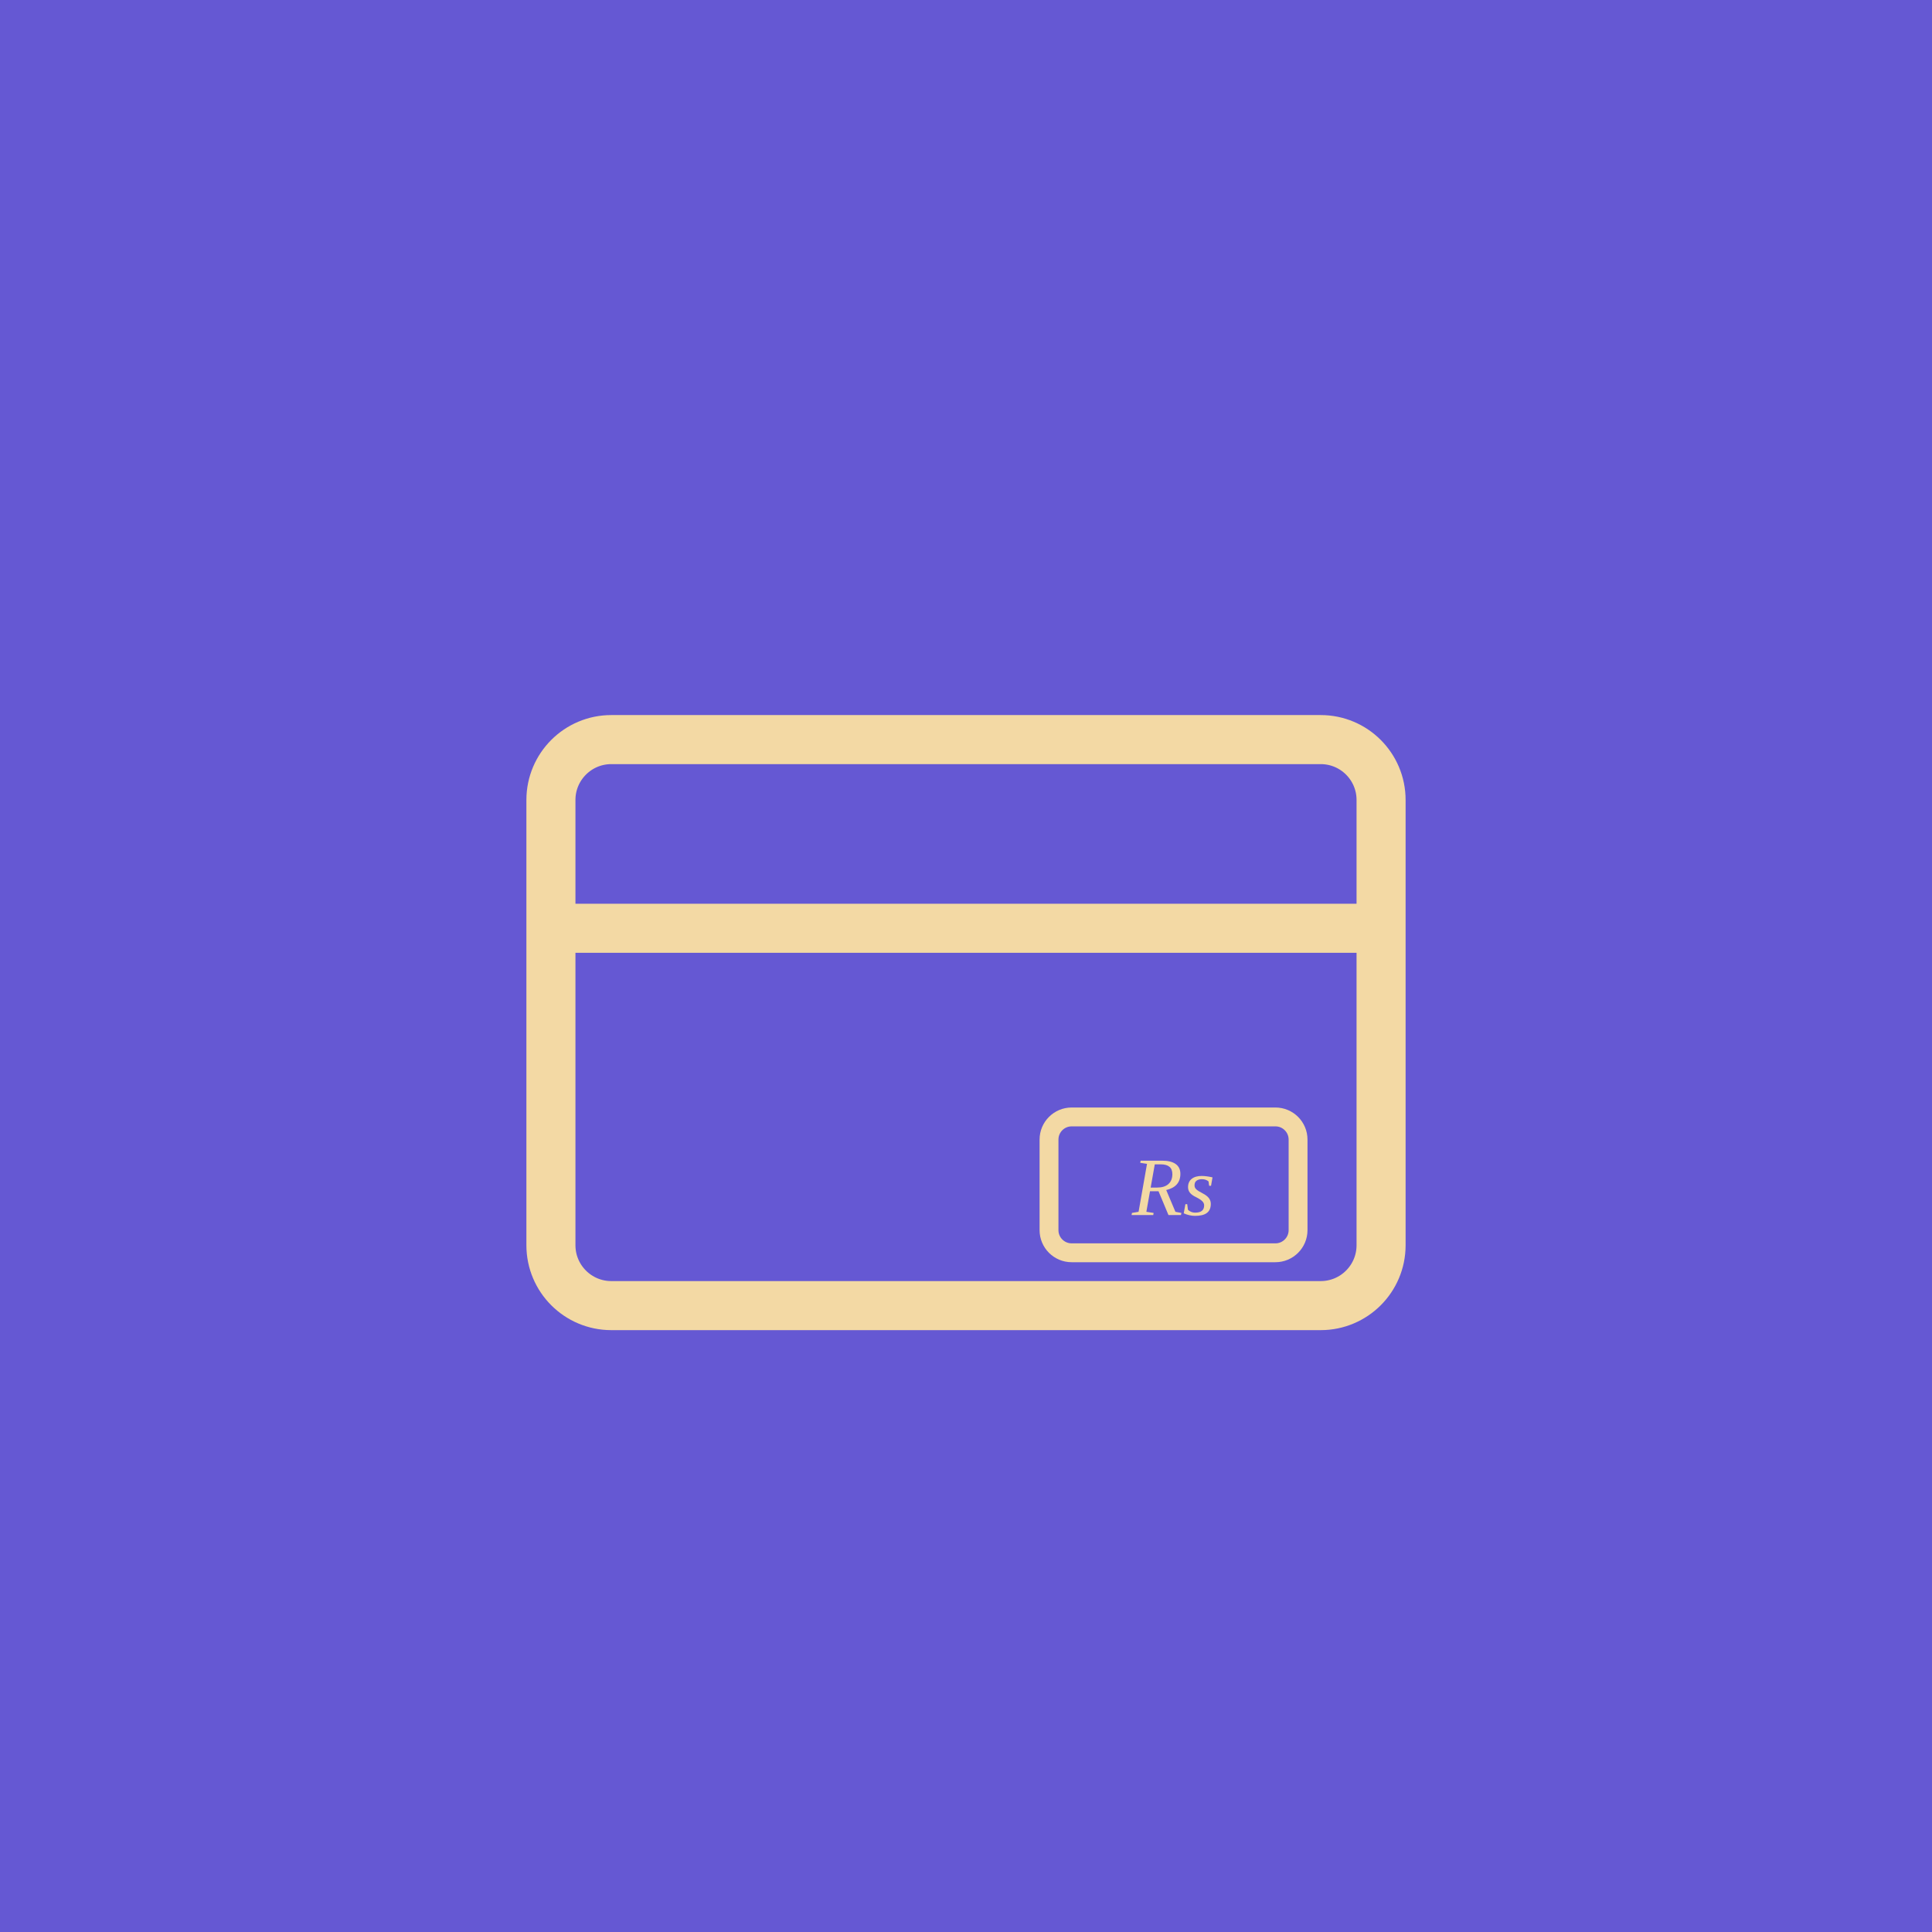
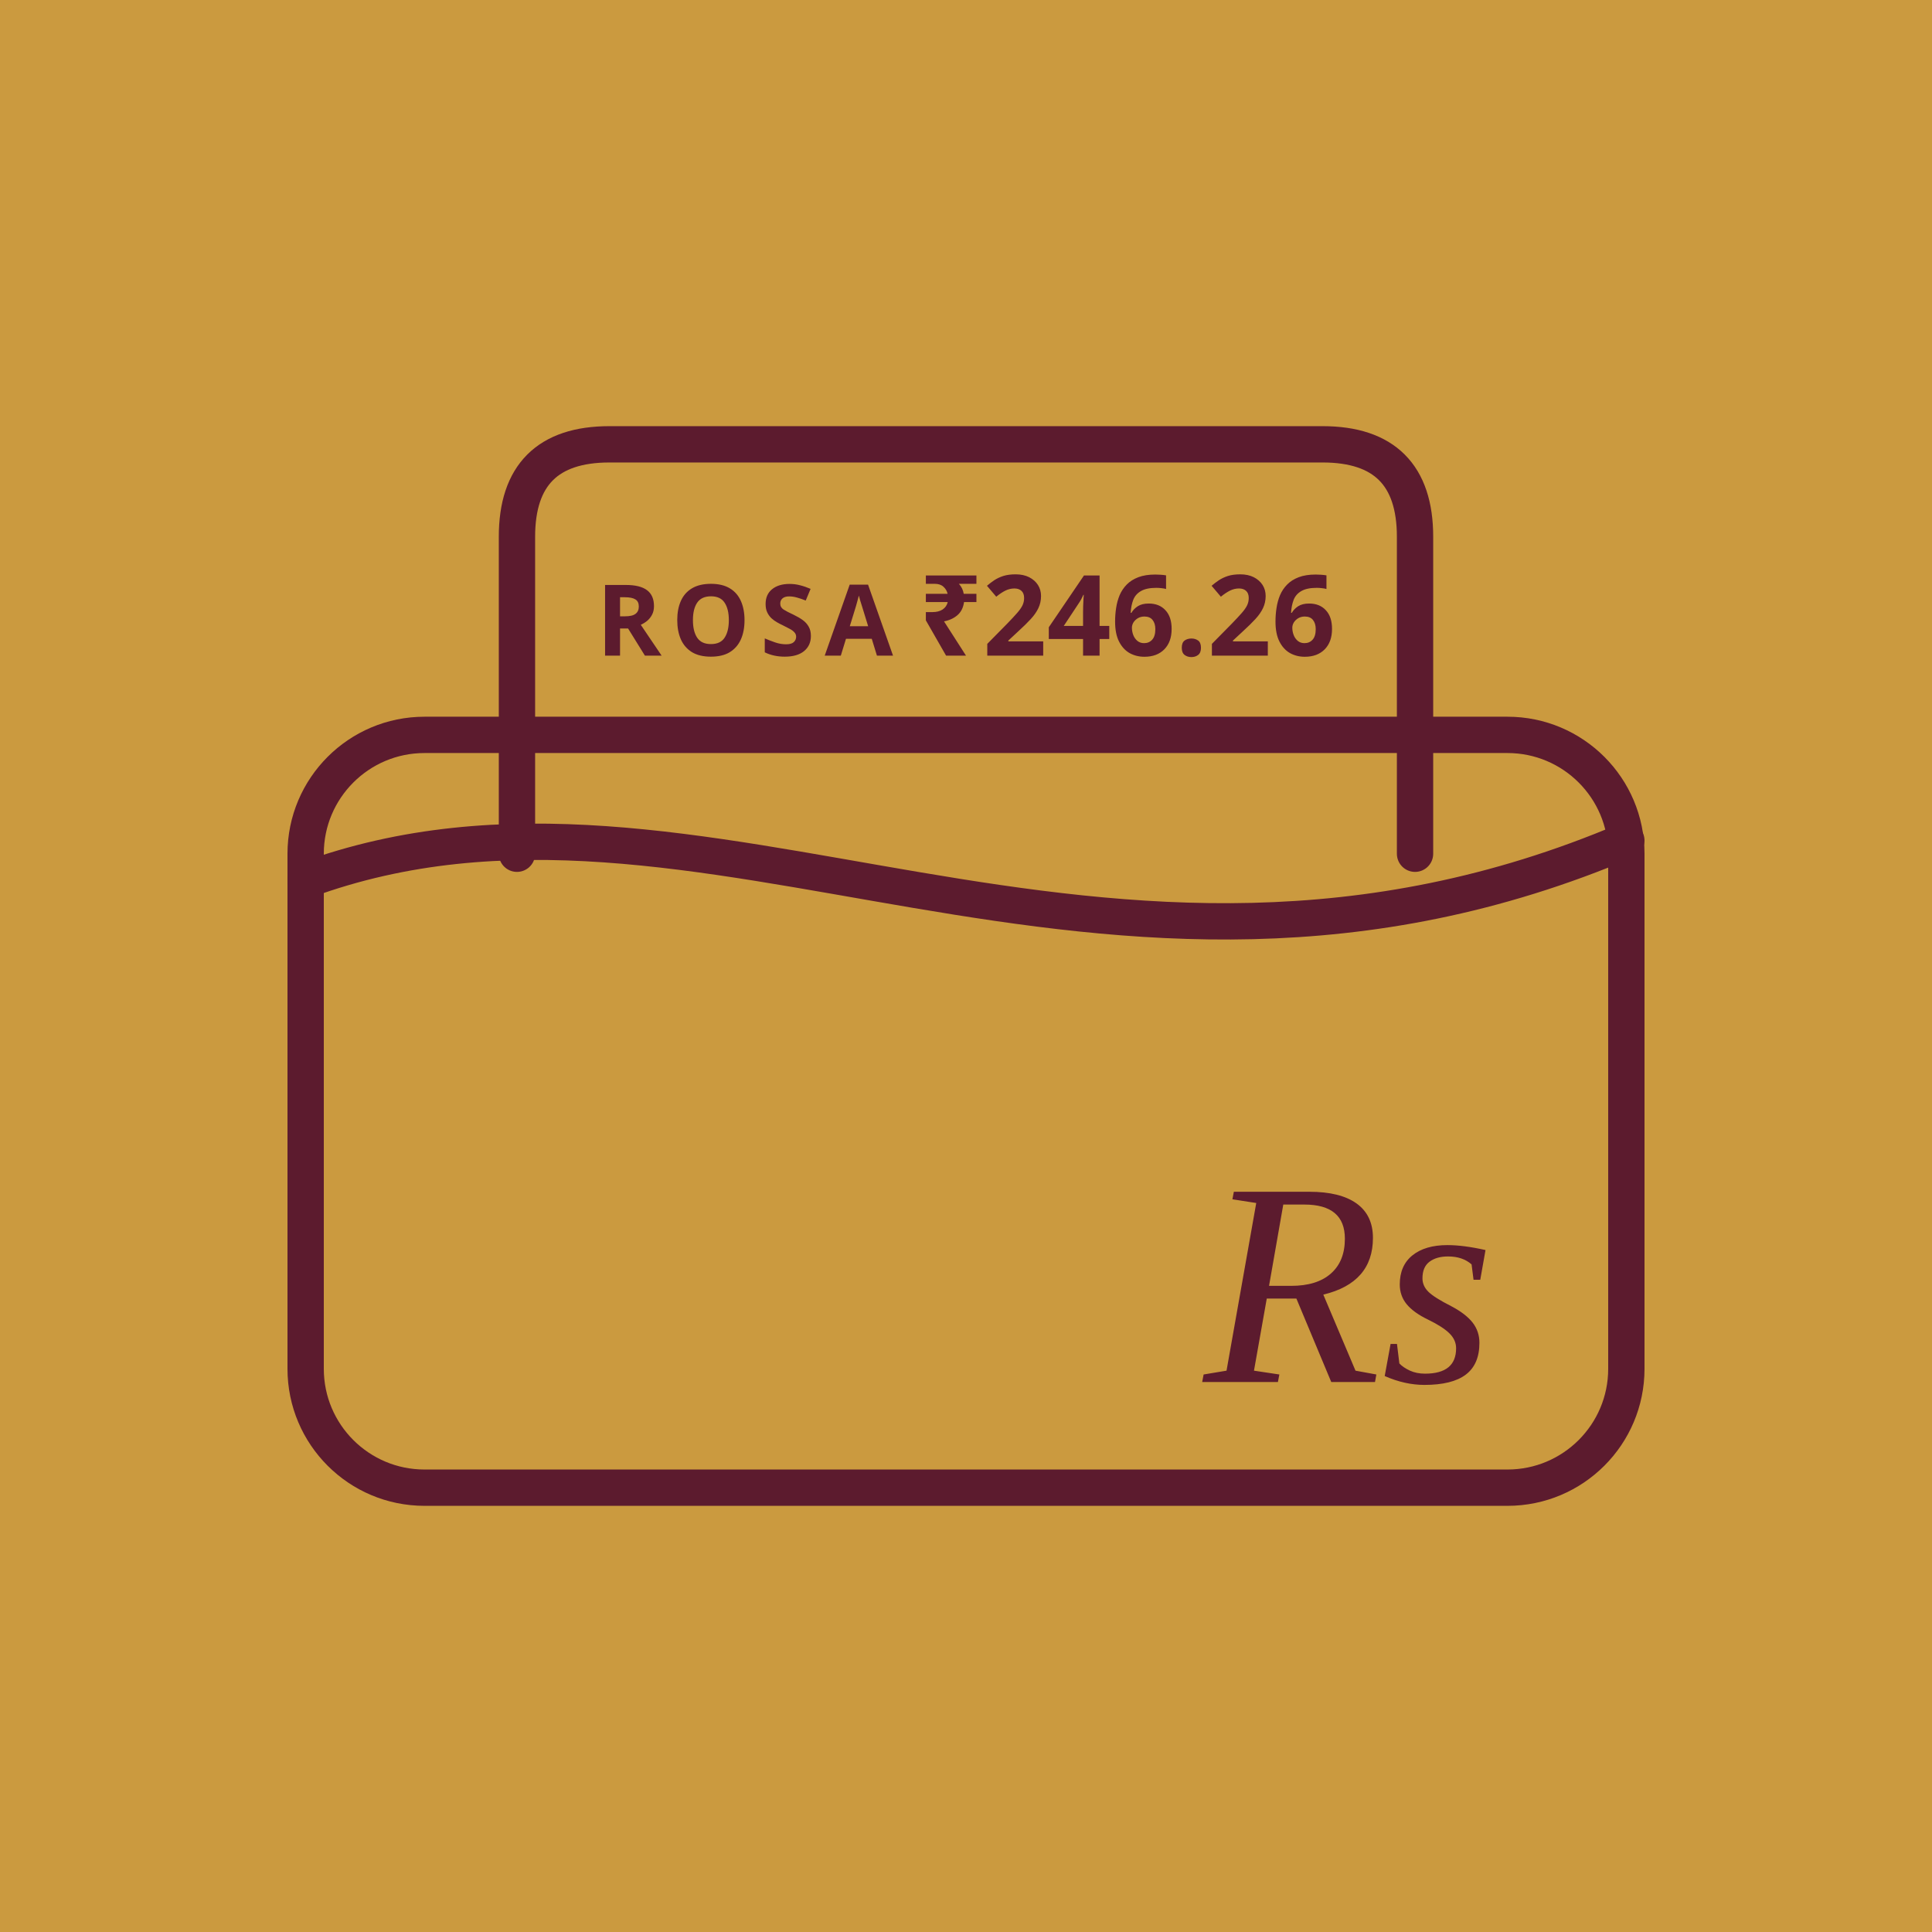
<svg xmlns="http://www.w3.org/2000/svg" viewBox="0 0 512 512">
-   <rect width="512" height="512" fill="#6558D3" />
-   <rect x="146" y="196" width="220" height="150" rx="16" fill="none" stroke="#F3D9A4" stroke-width="13" />
-   <line x1="146" y1="246" x2="366" y2="246" stroke="#F3D9A4" stroke-width="13" />
-   <rect x="278" y="296" width="66" height="36" rx="6" fill="none" stroke="#F3D9A4" stroke-width="5" />
-   <text x="311" y="322" font-family="Georgia, 'Times New Roman', serif" font-style="italic" font-size="22" fill="#F3D9A4" text-anchor="middle">Rs</text>
+   <rect width="512" height="512" fill="#CB9A3F" />
+   <g transform="translate(63.5,107.25) scale(1.75)" fill="none" stroke="#5C1B2E" stroke-width="5.5" stroke-linecap="round" stroke-linejoin="round">
+     <path d="M42,68 L42,20 Q42,6 56,6 L164,6 Q178,6 178,20 L178,68" />
+     <text x="54" y="38" font-family="'Segoe UI', system-ui, sans-serif" font-weight="600" font-size="15" letter-spacing="1.5" fill="#5C1B2E" stroke="none">ROSA</text>
+     <text x="166" y="38" font-family="'Segoe UI', system-ui, sans-serif" font-weight="600" font-size="17" fill="#5C1B2E" stroke="none" text-anchor="end">₹246.26</text>
+     <rect x="10" y="50" width="200" height="114" rx="18" />
+     <path d="M10,72 C70,50 130,100 210,66" />
+     <text x="190" y="148" font-family="Georgia, 'Times New Roman', serif" font-style="italic" font-size="44" fill="#5C1B2E" stroke="none" text-anchor="end">Rs</text>
+   </g>
</svg>
